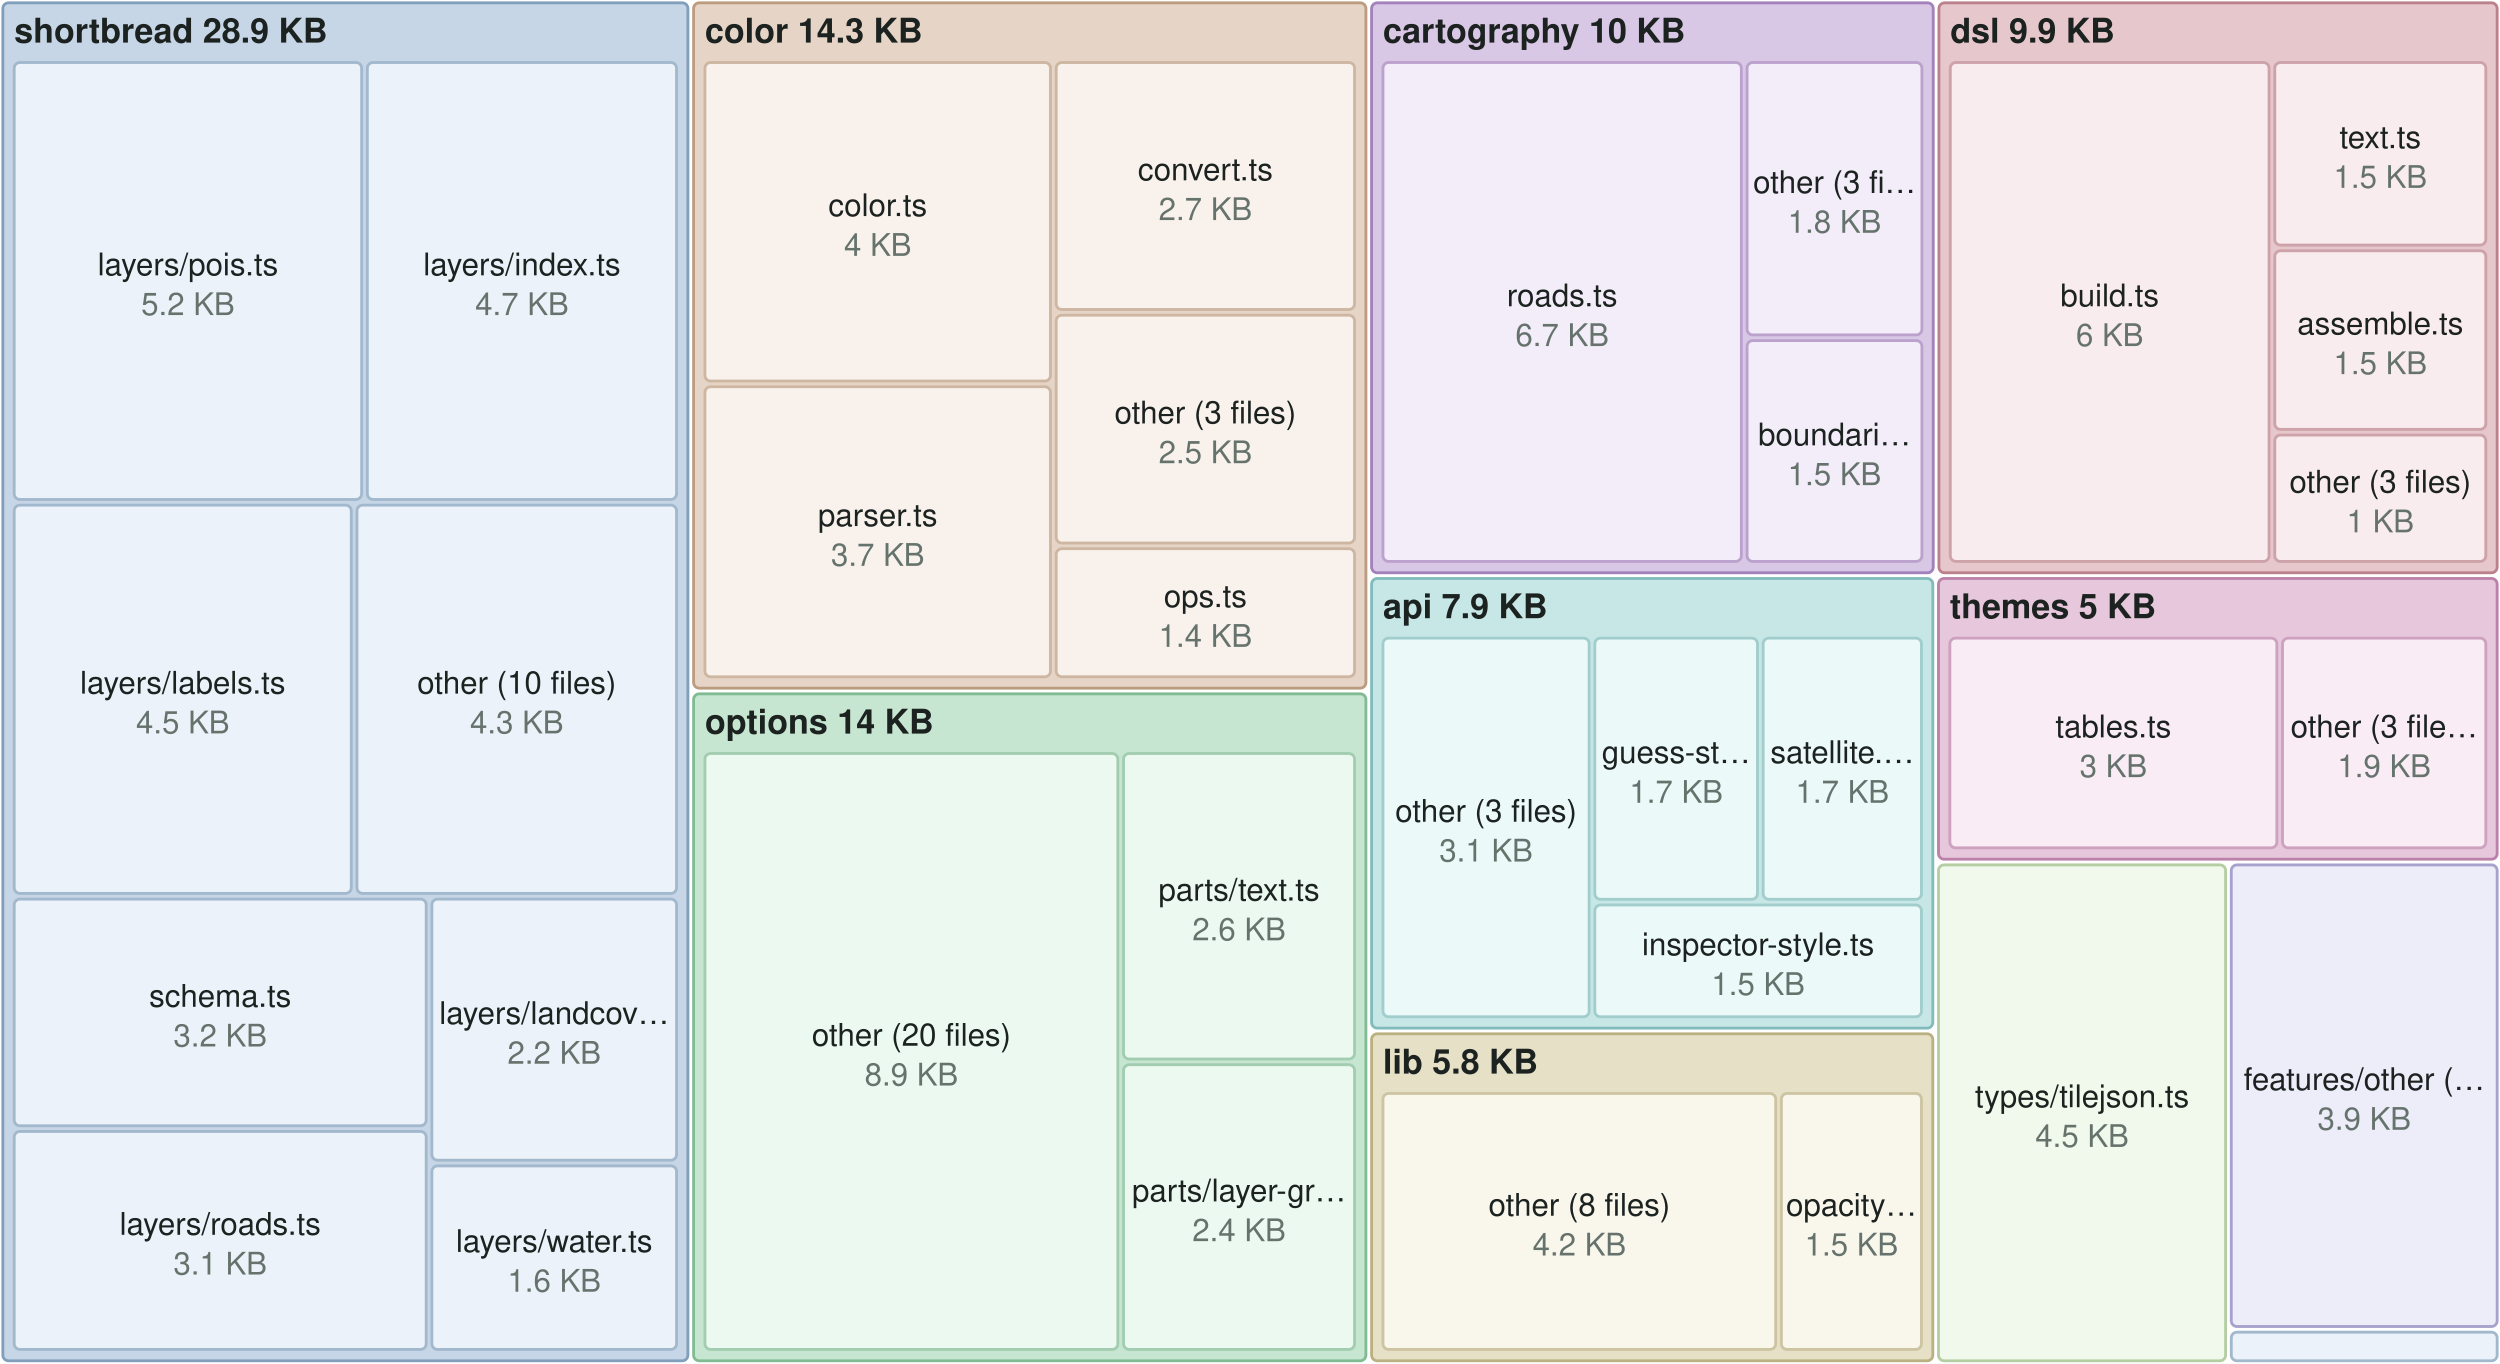
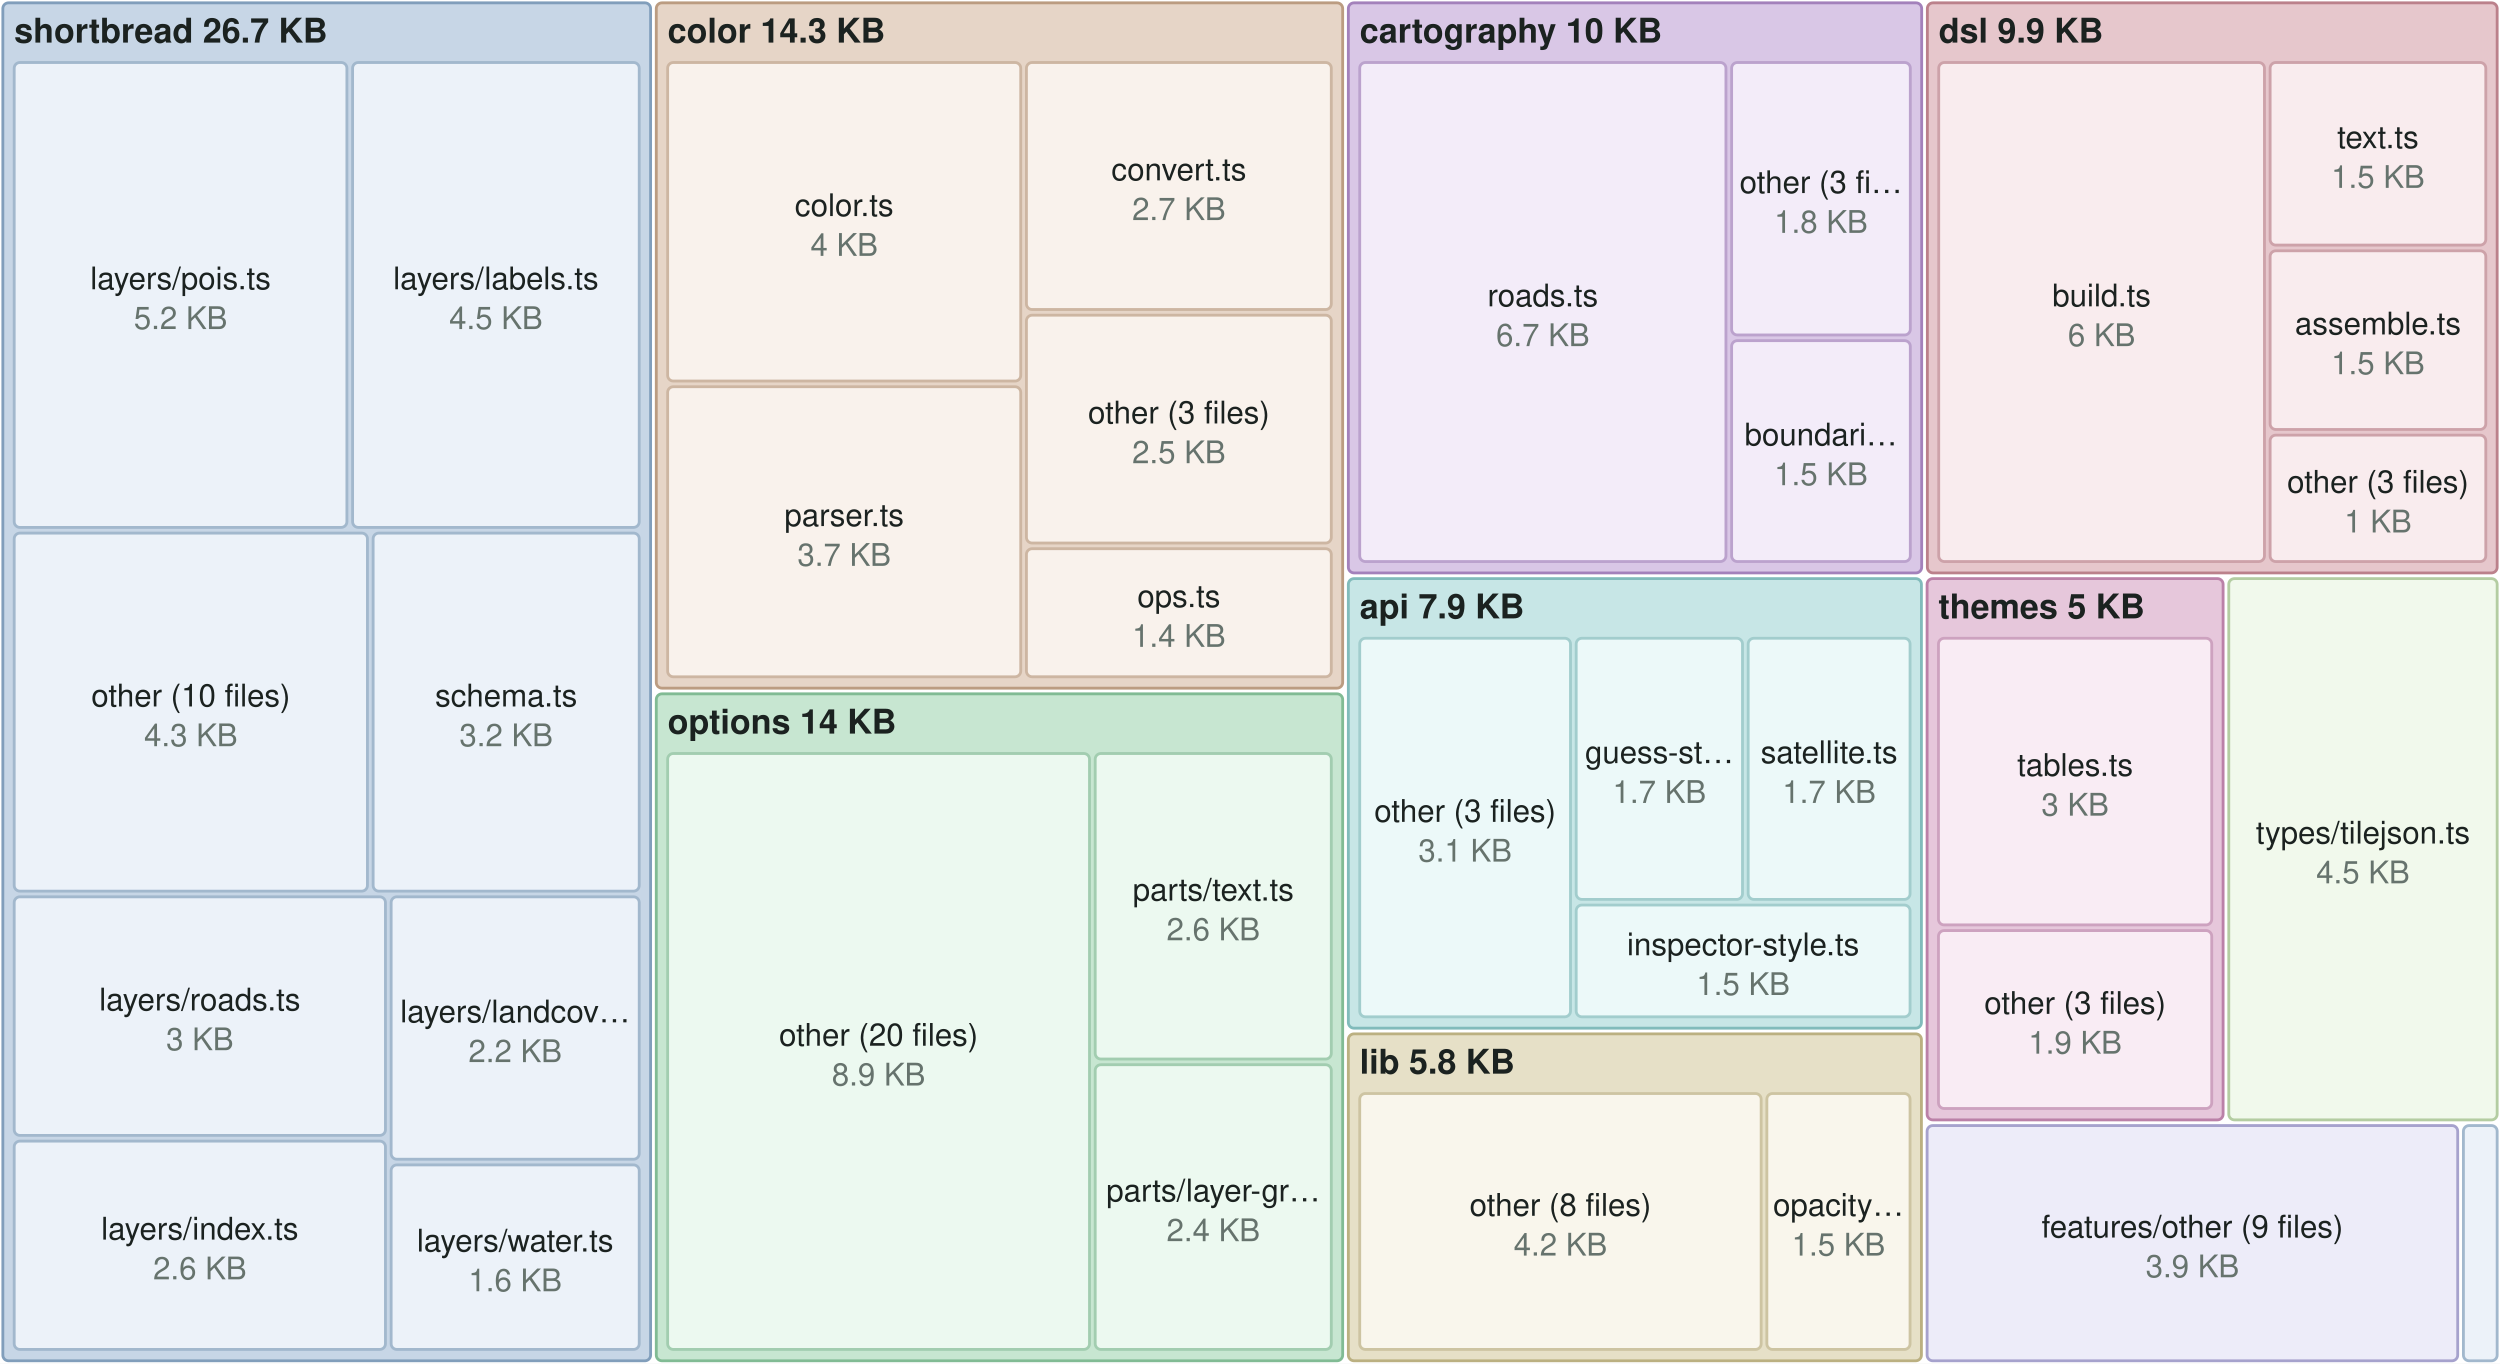
<svg xmlns="http://www.w3.org/2000/svg" width="880" height="480" viewBox="0 0 880 480">
  <style>
	.background { fill: #ffffff; }
	text { font-family: Helvetica, Arial, 'Liberation Sans', sans-serif; }
	.group-label { fill: #1b2220; font-weight: 600; font-size: 12px; }
	.leaf-label { fill: #1b2220; font-size: 11px; text-anchor: middle; }
	.leaf-size { fill: #66736d; font-size: 11px; text-anchor: middle; }
	.group-box, .leaf-box { stroke-width: 1; }
	.leaf:hover .leaf-box { stroke-width: 2; }
	.c0 .group-box { fill: hsl(210 38% 84%); stroke: hsl(210 30% 62%); }
	.c0 .leaf-box { fill: hsl(210 50% 95%); stroke: hsl(210 30% 72%); }
	.c1 .group-box { fill: hsl(28 38% 84%); stroke: hsl(28 30% 62%); }
	.c1 .leaf-box { fill: hsl(28 50% 95%); stroke: hsl(28 30% 72%); }
	.c2 .group-box { fill: hsl(140 38% 84%); stroke: hsl(140 30% 62%); }
	.c2 .leaf-box { fill: hsl(140 50% 95%); stroke: hsl(140 30% 72%); }
	.c3 .group-box { fill: hsl(275 38% 84%); stroke: hsl(275 30% 62%); }
	.c3 .leaf-box { fill: hsl(275 50% 95%); stroke: hsl(275 30% 72%); }
	.c4 .group-box { fill: hsl(350 38% 84%); stroke: hsl(350 30% 62%); }
	.c4 .leaf-box { fill: hsl(350 50% 95%); stroke: hsl(350 30% 72%); }
	.c5 .group-box { fill: hsl(180 38% 84%); stroke: hsl(180 30% 62%); }
	.c5 .leaf-box { fill: hsl(180 50% 95%); stroke: hsl(180 30% 72%); }
	.c6 .group-box { fill: hsl(48 38% 84%); stroke: hsl(48 30% 62%); }
	.c6 .leaf-box { fill: hsl(48 50% 95%); stroke: hsl(48 30% 72%); }
	.c7 .group-box { fill: hsl(320 38% 84%); stroke: hsl(320 30% 62%); }
	.c7 .leaf-box { fill: hsl(320 50% 95%); stroke: hsl(320 30% 72%); }
	.c8 .group-box { fill: hsl(95 38% 84%); stroke: hsl(95 30% 62%); }
	.c8 .leaf-box { fill: hsl(95 50% 95%); stroke: hsl(95 30% 72%); }
	.c9 .group-box { fill: hsl(245 38% 84%); stroke: hsl(245 30% 62%); }
	.c9 .leaf-box { fill: hsl(245 50% 95%); stroke: hsl(245 30% 72%); }
	@media (prefers-color-scheme: dark) {
		.background { fill: #0d1117; }
		.group-label, .leaf-label { fill: #e6edf3; }
		.leaf-size { fill: #8b949e; }
		.c0 .group-box { fill: hsl(210 22% 22%); stroke: hsl(210 20% 38%); }
		.c0 .leaf-box { fill: hsl(210 25% 14%); stroke: hsl(210 20% 32%); }
		.c1 .group-box { fill: hsl(28 22% 22%); stroke: hsl(28 20% 38%); }
		.c1 .leaf-box { fill: hsl(28 25% 14%); stroke: hsl(28 20% 32%); }
		.c2 .group-box { fill: hsl(140 22% 22%); stroke: hsl(140 20% 38%); }
		.c2 .leaf-box { fill: hsl(140 25% 14%); stroke: hsl(140 20% 32%); }
		.c3 .group-box { fill: hsl(275 22% 22%); stroke: hsl(275 20% 38%); }
		.c3 .leaf-box { fill: hsl(275 25% 14%); stroke: hsl(275 20% 32%); }
		.c4 .group-box { fill: hsl(350 22% 22%); stroke: hsl(350 20% 38%); }
		.c4 .leaf-box { fill: hsl(350 25% 14%); stroke: hsl(350 20% 32%); }
		.c5 .group-box { fill: hsl(180 22% 22%); stroke: hsl(180 20% 38%); }
		.c5 .leaf-box { fill: hsl(180 25% 14%); stroke: hsl(180 20% 32%); }
		.c6 .group-box { fill: hsl(48 22% 22%); stroke: hsl(48 20% 38%); }
		.c6 .leaf-box { fill: hsl(48 25% 14%); stroke: hsl(48 20% 32%); }
		.c7 .group-box { fill: hsl(320 22% 22%); stroke: hsl(320 20% 38%); }
		.c7 .leaf-box { fill: hsl(320 25% 14%); stroke: hsl(320 20% 32%); }
		.c8 .group-box { fill: hsl(95 22% 22%); stroke: hsl(95 20% 38%); }
		.c8 .leaf-box { fill: hsl(95 25% 14%); stroke: hsl(95 20% 32%); }
		.c9 .group-box { fill: hsl(245 22% 22%); stroke: hsl(245 20% 38%); }
		.c9 .leaf-box { fill: hsl(245 25% 14%); stroke: hsl(245 20% 32%); }
	}
</style>
  <rect class="background" width="880" height="480" />
  <g class="group c0">
-     <rect class="group-box" x="1" y="1" width="241.14" height="478" rx="2" />
-     <text class="group-label" x="5" y="15" textLength="108.71" lengthAdjust="spacingAndGlyphs">shortbread 28.9 KB</text>
-   </g>
-   <g class="leaf c0">
-     <rect class="leaf-box" x="5" y="22" width="122.3" height="153.81" rx="2" />
-     <text class="leaf-label" x="66.15" y="96.91" textLength="64.19" lengthAdjust="spacingAndGlyphs">layers/pois.ts</text>
-     <text class="leaf-size" x="66.15" y="110.91" textLength="33.02" lengthAdjust="spacingAndGlyphs">5.2 KB</text>
-   </g>
-   <g class="leaf c0">
-     <rect class="leaf-box" x="129.3" y="22" width="108.84" height="153.81" rx="2" />
-     <text class="leaf-label" x="183.72" y="96.91" textLength="70.3" lengthAdjust="spacingAndGlyphs">layers/index.ts</text>
-     <text class="leaf-size" x="183.72" y="110.91" textLength="33.02" lengthAdjust="spacingAndGlyphs">4.7 KB</text>
-   </g>
-   <g class="leaf c0">
-     <rect class="leaf-box" x="5" y="177.81" width="118.65" height="136.67" rx="2" />
-     <text class="leaf-label" x="64.33" y="244.15" textLength="72.74" lengthAdjust="spacingAndGlyphs">layers/labels.ts</text>
-     <text class="leaf-size" x="64.33" y="258.15" textLength="33.02" lengthAdjust="spacingAndGlyphs">4.5 KB</text>
-   </g>
-   <g class="leaf c0">
-     <rect class="leaf-box" x="125.65" y="177.81" width="112.49" height="136.67" rx="2" />
-     <text class="leaf-label" x="181.9" y="244.15" textLength="70.3" lengthAdjust="spacingAndGlyphs">other (10 files)</text>
-     <text class="leaf-size" x="181.9" y="258.15" textLength="33.02" lengthAdjust="spacingAndGlyphs">4.3 KB</text>
-   </g>
-   <g class="leaf c0">
-     <rect class="leaf-box" x="5" y="316.49" width="145.02" height="79.78" rx="2" />
-     <text class="leaf-label" x="77.51" y="354.38" textLength="50.13" lengthAdjust="spacingAndGlyphs">schema.ts</text>
-     <text class="leaf-size" x="77.51" y="368.38" textLength="33.02" lengthAdjust="spacingAndGlyphs">3.2 KB</text>
-   </g>
-   <g class="leaf c0">
-     <rect class="leaf-box" x="5" y="398.27" width="145.02" height="76.73" rx="2" />
-     <text class="leaf-label" x="77.51" y="434.64" textLength="71.52" lengthAdjust="spacingAndGlyphs">layers/roads.ts</text>
-     <text class="leaf-size" x="77.51" y="448.64" textLength="33.02" lengthAdjust="spacingAndGlyphs">3.1 KB</text>
-   </g>
-   <g class="leaf c0">
-     <rect class="leaf-box" x="152.02" y="316.49" width="86.13" height="91.9" rx="2" />
-     <text class="leaf-label" x="195.08" y="360.44" textLength="76.42" lengthAdjust="spacingAndGlyphs">layers/landcov…</text>
-     <text class="leaf-size" x="195.08" y="374.44" textLength="33.02" lengthAdjust="spacingAndGlyphs">2.2 KB</text>
-   </g>
-   <g class="leaf c0">
-     <rect class="leaf-box" x="152.02" y="410.39" width="86.13" height="64.61" rx="2" />
-     <text class="leaf-label" x="195.08" y="440.69" textLength="70.91" lengthAdjust="spacingAndGlyphs">layers/water.ts</text>
-     <text class="leaf-size" x="195.08" y="454.69" textLength="33.02" lengthAdjust="spacingAndGlyphs">1.6 KB</text>
+     <rect class="group-box" x="1" y="1" width="228.01" height="478" rx="2" />
+     <text class="group-label" x="5" y="15" textLength="108.71" lengthAdjust="spacingAndGlyphs">shortbread 26.7 KB</text>
+   </g>
+   <g class="leaf c0">
+     <rect class="leaf-box" x="5" y="22" width="117.11" height="163.65" rx="2" />
+     <text class="leaf-label" x="63.56" y="101.83" textLength="64.19" lengthAdjust="spacingAndGlyphs">layers/pois.ts</text>
+     <text class="leaf-size" x="63.56" y="115.83" textLength="33.02" lengthAdjust="spacingAndGlyphs">5.2 KB</text>
+   </g>
+   <g class="leaf c0">
+     <rect class="leaf-box" x="124.11" y="22" width="100.9" height="163.65" rx="2" />
+     <text class="leaf-label" x="174.56" y="101.83" textLength="72.74" lengthAdjust="spacingAndGlyphs">layers/labels.ts</text>
+     <text class="leaf-size" x="174.56" y="115.83" textLength="33.02" lengthAdjust="spacingAndGlyphs">4.5 KB</text>
+   </g>
+   <g class="leaf c0">
+     <rect class="leaf-box" x="5" y="187.65" width="124.34" height="126.03" rx="2" />
+     <text class="leaf-label" x="67.17" y="248.67" textLength="70.3" lengthAdjust="spacingAndGlyphs">other (10 files)</text>
+     <text class="leaf-size" x="67.17" y="262.67" textLength="33.02" lengthAdjust="spacingAndGlyphs">4.3 KB</text>
+   </g>
+   <g class="leaf c0">
+     <rect class="leaf-box" x="131.34" y="187.65" width="93.67" height="126.03" rx="2" />
+     <text class="leaf-label" x="178.17" y="248.67" textLength="50.13" lengthAdjust="spacingAndGlyphs">schema.ts</text>
+     <text class="leaf-size" x="178.17" y="262.67" textLength="33.02" lengthAdjust="spacingAndGlyphs">3.2 KB</text>
+   </g>
+   <g class="leaf c0">
+     <rect class="leaf-box" x="5" y="315.68" width="130.68" height="83.98" rx="2" />
+     <text class="leaf-label" x="70.34" y="355.68" textLength="71.52" lengthAdjust="spacingAndGlyphs">layers/roads.ts</text>
+     <text class="leaf-size" x="70.34" y="369.68" textLength="23.85" lengthAdjust="spacingAndGlyphs">3 KB</text>
+   </g>
+   <g class="leaf c0">
+     <rect class="leaf-box" x="5" y="401.67" width="130.68" height="73.33" rx="2" />
+     <text class="leaf-label" x="70.34" y="436.33" textLength="70.3" lengthAdjust="spacingAndGlyphs">layers/index.ts</text>
+     <text class="leaf-size" x="70.34" y="450.33" textLength="33.02" lengthAdjust="spacingAndGlyphs">2.6 KB</text>
+   </g>
+   <g class="leaf c0">
+     <rect class="leaf-box" x="137.68" y="315.68" width="87.33" height="92.37" rx="2" />
+     <text class="leaf-label" x="181.34" y="359.87" textLength="76.42" lengthAdjust="spacingAndGlyphs">layers/landcov…</text>
+     <text class="leaf-size" x="181.34" y="373.87" textLength="33.02" lengthAdjust="spacingAndGlyphs">2.2 KB</text>
+   </g>
+   <g class="leaf c0">
+     <rect class="leaf-box" x="137.68" y="410.05" width="87.33" height="64.95" rx="2" />
+     <text class="leaf-label" x="181.34" y="440.53" textLength="70.91" lengthAdjust="spacingAndGlyphs">layers/water.ts</text>
+     <text class="leaf-size" x="181.34" y="454.53" textLength="33.02" lengthAdjust="spacingAndGlyphs">1.6 KB</text>
  </g>
  <g class="group c1">
-     <rect class="group-box" x="244.14" y="1" width="236.66" height="241.23" rx="2" />
-     <text class="group-label" x="248.14" y="15" textLength="75.37" lengthAdjust="spacingAndGlyphs">color 14.3 KB</text>
-   </g>
-   <g class="leaf c1">
-     <rect class="leaf-box" x="248.14" y="22" width="121.63" height="112.13" rx="2" />
-     <text class="leaf-label" x="308.96" y="76.06" textLength="35.45" lengthAdjust="spacingAndGlyphs">color.ts</text>
-     <text class="leaf-size" x="308.96" y="90.06" textLength="23.85" lengthAdjust="spacingAndGlyphs">4 KB</text>
-   </g>
-   <g class="leaf c1">
-     <rect class="leaf-box" x="248.14" y="136.13" width="121.63" height="102.1" rx="2" />
-     <text class="leaf-label" x="308.96" y="185.18" textLength="42.79" lengthAdjust="spacingAndGlyphs">parser.ts</text>
-     <text class="leaf-size" x="308.96" y="199.18" textLength="33.02" lengthAdjust="spacingAndGlyphs">3.7 KB</text>
-   </g>
-   <g class="leaf c1">
-     <rect class="leaf-box" x="371.78" y="22" width="105.02" height="86.95" rx="2" />
-     <text class="leaf-label" x="424.29" y="63.47" textLength="47.69" lengthAdjust="spacingAndGlyphs">convert.ts</text>
-     <text class="leaf-size" x="424.29" y="77.47" textLength="33.02" lengthAdjust="spacingAndGlyphs">2.7 KB</text>
-   </g>
-   <g class="leaf c1">
-     <rect class="leaf-box" x="371.78" y="110.95" width="105.02" height="80.2" rx="2" />
-     <text class="leaf-label" x="424.29" y="149.05" textLength="64.19" lengthAdjust="spacingAndGlyphs">other (3 files)</text>
-     <text class="leaf-size" x="424.29" y="163.05" textLength="33.02" lengthAdjust="spacingAndGlyphs">2.5 KB</text>
-   </g>
-   <g class="leaf c1">
-     <rect class="leaf-box" x="371.78" y="193.14" width="105.02" height="45.08" rx="2" />
-     <text class="leaf-label" x="424.29" y="213.69" textLength="29.35" lengthAdjust="spacingAndGlyphs">ops.ts</text>
-     <text class="leaf-size" x="424.29" y="227.69" textLength="33.02" lengthAdjust="spacingAndGlyphs">1.4 KB</text>
+     <rect class="group-box" x="231.01" y="1" width="241.61" height="241.23" rx="2" />
+     <text class="group-label" x="235.01" y="15" textLength="75.37" lengthAdjust="spacingAndGlyphs">color 14.3 KB</text>
+   </g>
+   <g class="leaf c1">
+     <rect class="leaf-box" x="235.01" y="22" width="124.29" height="112.13" rx="2" />
+     <text class="leaf-label" x="297.15" y="76.06" textLength="35.45" lengthAdjust="spacingAndGlyphs">color.ts</text>
+     <text class="leaf-size" x="297.15" y="90.06" textLength="23.85" lengthAdjust="spacingAndGlyphs">4 KB</text>
+   </g>
+   <g class="leaf c1">
+     <rect class="leaf-box" x="235.01" y="136.13" width="124.29" height="102.1" rx="2" />
+     <text class="leaf-label" x="297.15" y="185.18" textLength="42.79" lengthAdjust="spacingAndGlyphs">parser.ts</text>
+     <text class="leaf-size" x="297.15" y="199.18" textLength="33.02" lengthAdjust="spacingAndGlyphs">3.7 KB</text>
+   </g>
+   <g class="leaf c1">
+     <rect class="leaf-box" x="361.3" y="22" width="107.32" height="86.95" rx="2" />
+     <text class="leaf-label" x="414.96" y="63.47" textLength="47.69" lengthAdjust="spacingAndGlyphs">convert.ts</text>
+     <text class="leaf-size" x="414.96" y="77.47" textLength="33.02" lengthAdjust="spacingAndGlyphs">2.7 KB</text>
+   </g>
+   <g class="leaf c1">
+     <rect class="leaf-box" x="361.3" y="110.95" width="107.32" height="80.2" rx="2" />
+     <text class="leaf-label" x="414.96" y="149.05" textLength="64.19" lengthAdjust="spacingAndGlyphs">other (3 files)</text>
+     <text class="leaf-size" x="414.96" y="163.05" textLength="33.02" lengthAdjust="spacingAndGlyphs">2.5 KB</text>
+   </g>
+   <g class="leaf c1">
+     <rect class="leaf-box" x="361.3" y="193.14" width="107.32" height="45.08" rx="2" />
+     <text class="leaf-label" x="414.96" y="213.69" textLength="29.35" lengthAdjust="spacingAndGlyphs">ops.ts</text>
+     <text class="leaf-size" x="414.96" y="227.69" textLength="33.02" lengthAdjust="spacingAndGlyphs">1.4 KB</text>
  </g>
  <g class="group c2">
-     <rect class="group-box" x="244.14" y="244.23" width="236.66" height="234.77" rx="2" />
-     <text class="group-label" x="248.14" y="258.23" textLength="79.36" lengthAdjust="spacingAndGlyphs">options 14 KB</text>
+     <rect class="group-box" x="231.01" y="244.23" width="241.61" height="234.77" rx="2" />
+     <text class="group-label" x="235.01" y="258.23" textLength="79.36" lengthAdjust="spacingAndGlyphs">options 14 KB</text>
  </g>
  <g class="leaf c2">
-     <rect class="leaf-box" x="248.14" y="265.23" width="145.34" height="209.77" rx="2" />
-     <text class="leaf-label" x="320.81" y="368.11" textLength="70.3" lengthAdjust="spacingAndGlyphs">other (20 files)</text>
-     <text class="leaf-size" x="320.81" y="382.11" textLength="33.02" lengthAdjust="spacingAndGlyphs">8.9 KB</text>
+     <rect class="leaf-box" x="235.01" y="265.23" width="148.5" height="209.77" rx="2" />
+     <text class="leaf-label" x="309.26" y="368.11" textLength="70.3" lengthAdjust="spacingAndGlyphs">other (20 files)</text>
+     <text class="leaf-size" x="309.26" y="382.11" textLength="33.02" lengthAdjust="spacingAndGlyphs">8.9 KB</text>
  </g>
  <g class="leaf c2">
-     <rect class="leaf-box" x="395.48" y="265.23" width="81.32" height="107.55" rx="2" />
-     <text class="leaf-label" x="436.14" y="317" textLength="56.86" lengthAdjust="spacingAndGlyphs">parts/text.ts</text>
-     <text class="leaf-size" x="436.14" y="331" textLength="33.02" lengthAdjust="spacingAndGlyphs">2.6 KB</text>
+     <rect class="leaf-box" x="385.51" y="265.23" width="83.11" height="107.55" rx="2" />
+     <text class="leaf-label" x="427.07" y="317" textLength="56.86" lengthAdjust="spacingAndGlyphs">parts/text.ts</text>
+     <text class="leaf-size" x="427.07" y="331" textLength="33.02" lengthAdjust="spacingAndGlyphs">2.6 KB</text>
  </g>
  <g class="leaf c2">
-     <rect class="leaf-box" x="395.48" y="374.78" width="81.32" height="100.22" rx="2" />
-     <text class="leaf-label" x="436.14" y="422.89" textLength="70.91" lengthAdjust="spacingAndGlyphs">parts/layer-gr…</text>
-     <text class="leaf-size" x="436.14" y="436.89" textLength="33.02" lengthAdjust="spacingAndGlyphs">2.4 KB</text>
+     <rect class="leaf-box" x="385.51" y="374.78" width="83.11" height="100.22" rx="2" />
+     <text class="leaf-label" x="427.07" y="422.89" textLength="70.91" lengthAdjust="spacingAndGlyphs">parts/layer-gr…</text>
+     <text class="leaf-size" x="427.07" y="436.89" textLength="33.02" lengthAdjust="spacingAndGlyphs">2.4 KB</text>
  </g>
  <g class="group c3">
-     <rect class="group-box" x="482.8" y="1" width="197.7" height="200.62" rx="2" />
-     <text class="group-label" x="486.8" y="15" textLength="105.37" lengthAdjust="spacingAndGlyphs">cartography 10 KB</text>
+     <rect class="group-box" x="474.62" y="1" width="201.81" height="200.67" rx="2" />
+     <text class="group-label" x="478.62" y="15" textLength="105.37" lengthAdjust="spacingAndGlyphs">cartography 10 KB</text>
  </g>
  <g class="leaf c3">
-     <rect class="leaf-box" x="486.8" y="22" width="126.16" height="175.62" rx="2" />
-     <text class="leaf-label" x="549.88" y="107.81" textLength="39.13" lengthAdjust="spacingAndGlyphs">roads.ts</text>
-     <text class="leaf-size" x="549.88" y="121.81" textLength="33.02" lengthAdjust="spacingAndGlyphs">6.7 KB</text>
+     <rect class="leaf-box" x="478.62" y="22" width="128.91" height="175.67" rx="2" />
+     <text class="leaf-label" x="543.07" y="107.83" textLength="39.13" lengthAdjust="spacingAndGlyphs">roads.ts</text>
+     <text class="leaf-size" x="543.07" y="121.83" textLength="33.02" lengthAdjust="spacingAndGlyphs">6.7 KB</text>
  </g>
  <g class="leaf c3">
-     <rect class="leaf-box" x="614.97" y="22" width="61.54" height="95.89" rx="2" />
-     <text class="leaf-label" x="645.74" y="67.94" textLength="52.58" lengthAdjust="spacingAndGlyphs">other (3 fi…</text>
-     <text class="leaf-size" x="645.74" y="81.94" textLength="33.02" lengthAdjust="spacingAndGlyphs">1.8 KB</text>
+     <rect class="leaf-box" x="609.53" y="22" width="62.9" height="95.91" rx="2" />
+     <text class="leaf-label" x="640.98" y="67.96" textLength="52.58" lengthAdjust="spacingAndGlyphs">other (3 fi…</text>
+     <text class="leaf-size" x="640.98" y="81.96" textLength="33.02" lengthAdjust="spacingAndGlyphs">1.8 KB</text>
  </g>
  <g class="leaf c3">
-     <rect class="leaf-box" x="614.97" y="119.89" width="61.54" height="77.73" rx="2" />
-     <text class="leaf-label" x="645.74" y="156.76" textLength="48.92" lengthAdjust="spacingAndGlyphs">boundari…</text>
-     <text class="leaf-size" x="645.74" y="170.76" textLength="33.02" lengthAdjust="spacingAndGlyphs">1.5 KB</text>
+     <rect class="leaf-box" x="609.53" y="119.91" width="62.9" height="77.75" rx="2" />
+     <text class="leaf-label" x="640.98" y="156.79" textLength="48.92" lengthAdjust="spacingAndGlyphs">boundari…</text>
+     <text class="leaf-size" x="640.98" y="170.79" textLength="33.02" lengthAdjust="spacingAndGlyphs">1.5 KB</text>
  </g>
  <g class="group c4">
-     <rect class="group-box" x="682.5" y="1" width="196.5" height="200.62" rx="2" />
-     <text class="group-label" x="686.5" y="15" textLength="56.7" lengthAdjust="spacingAndGlyphs">dsl 9.9 KB</text>
-   </g>
-   <g class="leaf c4">
-     <rect class="leaf-box" x="686.5" y="22" width="112.21" height="175.62" rx="2" />
-     <text class="leaf-label" x="742.61" y="107.81" textLength="34.85" lengthAdjust="spacingAndGlyphs">build.ts</text>
-     <text class="leaf-size" x="742.61" y="121.81" textLength="23.85" lengthAdjust="spacingAndGlyphs">6 KB</text>
-   </g>
-   <g class="leaf c4">
-     <rect class="leaf-box" x="800.72" y="22" width="74.28" height="64.27" rx="2" />
-     <text class="leaf-label" x="837.86" y="52.13" textLength="29.35" lengthAdjust="spacingAndGlyphs">text.ts</text>
-     <text class="leaf-size" x="837.86" y="66.13" textLength="33.02" lengthAdjust="spacingAndGlyphs">1.5 KB</text>
-   </g>
-   <g class="leaf c4">
-     <rect class="leaf-box" x="800.72" y="88.27" width="74.28" height="62.87" rx="2" />
-     <text class="leaf-label" x="837.86" y="117.7" textLength="58.69" lengthAdjust="spacingAndGlyphs">assemble.ts</text>
-     <text class="leaf-size" x="837.86" y="131.7" textLength="33.02" lengthAdjust="spacingAndGlyphs">1.5 KB</text>
-   </g>
-   <g class="leaf c4">
-     <rect class="leaf-box" x="800.72" y="153.14" width="74.28" height="44.49" rx="2" />
-     <text class="leaf-label" x="837.86" y="173.38" textLength="64.19" lengthAdjust="spacingAndGlyphs">other (3 files)</text>
-     <text class="leaf-size" x="837.86" y="187.38" textLength="23.85" lengthAdjust="spacingAndGlyphs">1 KB</text>
+     <rect class="group-box" x="678.43" y="1" width="200.57" height="200.67" rx="2" />
+     <text class="group-label" x="682.43" y="15" textLength="56.7" lengthAdjust="spacingAndGlyphs">dsl 9.9 KB</text>
+   </g>
+   <g class="leaf c4">
+     <rect class="leaf-box" x="682.43" y="22" width="114.66" height="175.67" rx="2" />
+     <text class="leaf-label" x="739.76" y="107.83" textLength="34.85" lengthAdjust="spacingAndGlyphs">build.ts</text>
+     <text class="leaf-size" x="739.76" y="121.83" textLength="23.85" lengthAdjust="spacingAndGlyphs">6 KB</text>
+   </g>
+   <g class="leaf c4">
+     <rect class="leaf-box" x="799.08" y="22" width="75.92" height="64.28" rx="2" />
+     <text class="leaf-label" x="837.04" y="52.14" textLength="29.35" lengthAdjust="spacingAndGlyphs">text.ts</text>
+     <text class="leaf-size" x="837.04" y="66.14" textLength="33.02" lengthAdjust="spacingAndGlyphs">1.5 KB</text>
+   </g>
+   <g class="leaf c4">
+     <rect class="leaf-box" x="799.08" y="88.28" width="75.92" height="62.89" rx="2" />
+     <text class="leaf-label" x="837.04" y="117.72" textLength="58.69" lengthAdjust="spacingAndGlyphs">assemble.ts</text>
+     <text class="leaf-size" x="837.04" y="131.72" textLength="33.02" lengthAdjust="spacingAndGlyphs">1.5 KB</text>
+   </g>
+   <g class="leaf c4">
+     <rect class="leaf-box" x="799.08" y="153.17" width="75.92" height="44.5" rx="2" />
+     <text class="leaf-label" x="837.04" y="173.42" textLength="64.19" lengthAdjust="spacingAndGlyphs">other (3 files)</text>
+     <text class="leaf-size" x="837.04" y="187.42" textLength="23.85" lengthAdjust="spacingAndGlyphs">1 KB</text>
  </g>
  <g class="group c5">
-     <rect class="group-box" x="482.8" y="203.62" width="197.55" height="158.28" rx="2" />
-     <text class="group-label" x="486.8" y="217.62" textLength="56.7" lengthAdjust="spacingAndGlyphs">api 7.9 KB</text>
-   </g>
-   <g class="leaf c5">
-     <rect class="leaf-box" x="486.8" y="224.62" width="72.58" height="133.28" rx="2" />
-     <text class="leaf-label" x="523.09" y="289.26" textLength="64.19" lengthAdjust="spacingAndGlyphs">other (3 files)</text>
-     <text class="leaf-size" x="523.09" y="303.26" textLength="33.02" lengthAdjust="spacingAndGlyphs">3.1 KB</text>
-   </g>
-   <g class="leaf c5">
-     <rect class="leaf-box" x="561.38" y="224.62" width="57.25" height="91.93" rx="2" />
-     <text class="leaf-label" x="590" y="268.59" textLength="47.69" lengthAdjust="spacingAndGlyphs">guess-st…</text>
-     <text class="leaf-size" x="590" y="282.59" textLength="33.02" lengthAdjust="spacingAndGlyphs">1.7 KB</text>
-   </g>
-   <g class="leaf c5">
-     <rect class="leaf-box" x="620.63" y="224.62" width="55.72" height="91.93" rx="2" />
-     <text class="leaf-label" x="648.49" y="268.59" textLength="46.46" lengthAdjust="spacingAndGlyphs">satellite.…</text>
-     <text class="leaf-size" x="648.49" y="282.59" textLength="33.02" lengthAdjust="spacingAndGlyphs">1.7 KB</text>
-   </g>
-   <g class="leaf c5">
-     <rect class="leaf-box" x="561.38" y="318.56" width="114.97" height="39.34" rx="2" />
-     <text class="leaf-label" x="618.86" y="336.23" textLength="82.52" lengthAdjust="spacingAndGlyphs">inspector-style.ts</text>
-     <text class="leaf-size" x="618.86" y="350.23" textLength="33.02" lengthAdjust="spacingAndGlyphs">1.5 KB</text>
+     <rect class="group-box" x="474.62" y="203.67" width="201.72" height="158.25" rx="2" />
+     <text class="group-label" x="478.62" y="217.67" textLength="56.7" lengthAdjust="spacingAndGlyphs">api 7.9 KB</text>
+   </g>
+   <g class="leaf c5">
+     <rect class="leaf-box" x="478.62" y="224.67" width="74.2" height="133.25" rx="2" />
+     <text class="leaf-label" x="515.72" y="289.29" textLength="64.19" lengthAdjust="spacingAndGlyphs">other (3 files)</text>
+     <text class="leaf-size" x="515.72" y="303.29" textLength="33.02" lengthAdjust="spacingAndGlyphs">3.1 KB</text>
+   </g>
+   <g class="leaf c5">
+     <rect class="leaf-box" x="554.82" y="224.67" width="58.54" height="91.92" rx="2" />
+     <text class="leaf-label" x="584.09" y="268.62" textLength="47.69" lengthAdjust="spacingAndGlyphs">guess-st…</text>
+     <text class="leaf-size" x="584.09" y="282.62" textLength="33.02" lengthAdjust="spacingAndGlyphs">1.7 KB</text>
+   </g>
+   <g class="leaf c5">
+     <rect class="leaf-box" x="615.36" y="224.67" width="56.98" height="91.92" rx="2" />
+     <text class="leaf-label" x="643.85" y="268.62" textLength="48.91" lengthAdjust="spacingAndGlyphs">satellite.ts</text>
+     <text class="leaf-size" x="643.85" y="282.62" textLength="33.02" lengthAdjust="spacingAndGlyphs">1.7 KB</text>
+   </g>
+   <g class="leaf c5">
+     <rect class="leaf-box" x="554.82" y="318.58" width="117.52" height="39.34" rx="2" />
+     <text class="leaf-label" x="613.58" y="336.25" textLength="82.52" lengthAdjust="spacingAndGlyphs">inspector-style.ts</text>
+     <text class="leaf-size" x="613.58" y="350.25" textLength="33.02" lengthAdjust="spacingAndGlyphs">1.5 KB</text>
  </g>
  <g class="group c6">
-     <rect class="group-box" x="482.8" y="363.9" width="197.55" height="115.1" rx="2" />
-     <text class="group-label" x="486.8" y="377.9" textLength="53.36" lengthAdjust="spacingAndGlyphs">lib 5.8 KB</text>
+     <rect class="group-box" x="474.62" y="363.92" width="201.72" height="115.08" rx="2" />
+     <text class="group-label" x="478.62" y="377.92" textLength="53.36" lengthAdjust="spacingAndGlyphs">lib 5.8 KB</text>
  </g>
  <g class="leaf c6">
-     <rect class="leaf-box" x="486.8" y="384.9" width="138.25" height="90.1" rx="2" />
-     <text class="leaf-label" x="555.93" y="427.95" textLength="64.19" lengthAdjust="spacingAndGlyphs">other (8 files)</text>
-     <text class="leaf-size" x="555.93" y="441.95" textLength="33.02" lengthAdjust="spacingAndGlyphs">4.2 KB</text>
+     <rect class="leaf-box" x="478.62" y="384.92" width="141.31" height="90.08" rx="2" />
+     <text class="leaf-label" x="549.27" y="427.96" textLength="64.19" lengthAdjust="spacingAndGlyphs">other (8 files)</text>
+     <text class="leaf-size" x="549.27" y="441.96" textLength="33.02" lengthAdjust="spacingAndGlyphs">4.2 KB</text>
  </g>
  <g class="leaf c6">
-     <rect class="leaf-box" x="627.05" y="384.9" width="49.3" height="90.1" rx="2" />
-     <text class="leaf-label" x="651.7" y="427.95" textLength="40.96" lengthAdjust="spacingAndGlyphs">opacity…</text>
-     <text class="leaf-size" x="651.7" y="441.95" textLength="33.02" lengthAdjust="spacingAndGlyphs">1.5 KB</text>
+     <rect class="leaf-box" x="621.93" y="384.92" width="50.41" height="90.08" rx="2" />
+     <text class="leaf-label" x="647.13" y="427.96" textLength="40.96" lengthAdjust="spacingAndGlyphs">opacity…</text>
+     <text class="leaf-size" x="647.13" y="441.96" textLength="33.02" lengthAdjust="spacingAndGlyphs">1.5 KB</text>
  </g>
  <g class="group c7">
-     <rect class="group-box" x="682.35" y="203.62" width="196.65" height="98.82" rx="2" />
-     <text class="group-label" x="686.35" y="217.62" textLength="71.36" lengthAdjust="spacingAndGlyphs">themes 5 KB</text>
+     <rect class="group-box" x="678.34" y="203.67" width="104.19" height="190.53" rx="2" />
+     <text class="group-label" x="682.34" y="217.67" textLength="71.36" lengthAdjust="spacingAndGlyphs">themes 5 KB</text>
  </g>
  <g class="leaf c7">
-     <rect class="leaf-box" x="686.35" y="224.62" width="115.1" height="73.82" rx="2" />
-     <text class="leaf-label" x="743.9" y="259.54" textLength="40.96" lengthAdjust="spacingAndGlyphs">tables.ts</text>
-     <text class="leaf-size" x="743.9" y="273.54" textLength="23.85" lengthAdjust="spacingAndGlyphs">3 KB</text>
+     <rect class="leaf-box" x="682.34" y="224.67" width="96.19" height="100.9" rx="2" />
+     <text class="leaf-label" x="730.44" y="273.11" textLength="40.96" lengthAdjust="spacingAndGlyphs">tables.ts</text>
+     <text class="leaf-size" x="730.44" y="287.11" textLength="23.85" lengthAdjust="spacingAndGlyphs">3 KB</text>
  </g>
  <g class="leaf c7">
-     <rect class="leaf-box" x="803.45" y="224.62" width="71.55" height="73.82" rx="2" />
-     <text class="leaf-label" x="839.22" y="259.54" textLength="61.14" lengthAdjust="spacingAndGlyphs">other (3 file…</text>
-     <text class="leaf-size" x="839.22" y="273.54" textLength="33.02" lengthAdjust="spacingAndGlyphs">1.9 KB</text>
+     <rect class="leaf-box" x="682.34" y="327.56" width="96.19" height="62.63" rx="2" />
+     <text class="leaf-label" x="730.44" y="356.88" textLength="64.19" lengthAdjust="spacingAndGlyphs">other (3 files)</text>
+     <text class="leaf-size" x="730.44" y="370.88" textLength="33.02" lengthAdjust="spacingAndGlyphs">1.9 KB</text>
  </g>
  <g class="leaf c8">
-     <rect class="leaf-box" x="682.35" y="304.45" width="101.06" height="174.55" rx="2" />
-     <text class="leaf-label" x="732.88" y="389.72" textLength="75.2" lengthAdjust="spacingAndGlyphs">types/tilejson.ts</text>
-     <text class="leaf-size" x="732.88" y="403.72" textLength="33.02" lengthAdjust="spacingAndGlyphs">4.5 KB</text>
+     <rect class="leaf-box" x="784.53" y="203.67" width="94.47" height="190.53" rx="2" />
+     <text class="leaf-label" x="831.76" y="296.93" textLength="75.2" lengthAdjust="spacingAndGlyphs">types/tilejson.ts</text>
+     <text class="leaf-size" x="831.76" y="310.93" textLength="33.02" lengthAdjust="spacingAndGlyphs">4.5 KB</text>
  </g>
  <g class="leaf c9">
-     <rect class="leaf-box" x="785.41" y="304.45" width="93.59" height="162.48" rx="2" />
-     <text class="leaf-label" x="832.21" y="383.69" textLength="80.71" lengthAdjust="spacingAndGlyphs">features/other (…</text>
-     <text class="leaf-size" x="832.21" y="397.69" textLength="33.02" lengthAdjust="spacingAndGlyphs">3.9 KB</text>
-   </g>
-   <g class="leaf c0">
-     <rect class="leaf-box" x="785.41" y="468.93" width="93.59" height="10.07" rx="2" />
+     <rect class="leaf-box" x="678.34" y="396.2" width="186.77" height="82.8" rx="2" />
+     <text class="leaf-label" x="771.73" y="435.6" textLength="106.99" lengthAdjust="spacingAndGlyphs">features/other (9 files)</text>
+     <text class="leaf-size" x="771.73" y="449.6" textLength="33.02" lengthAdjust="spacingAndGlyphs">3.9 KB</text>
+   </g>
+   <g class="leaf c0">
+     <rect class="leaf-box" x="867.12" y="396.2" width="11.88" height="82.8" rx="2" />
  </g>
</svg>
